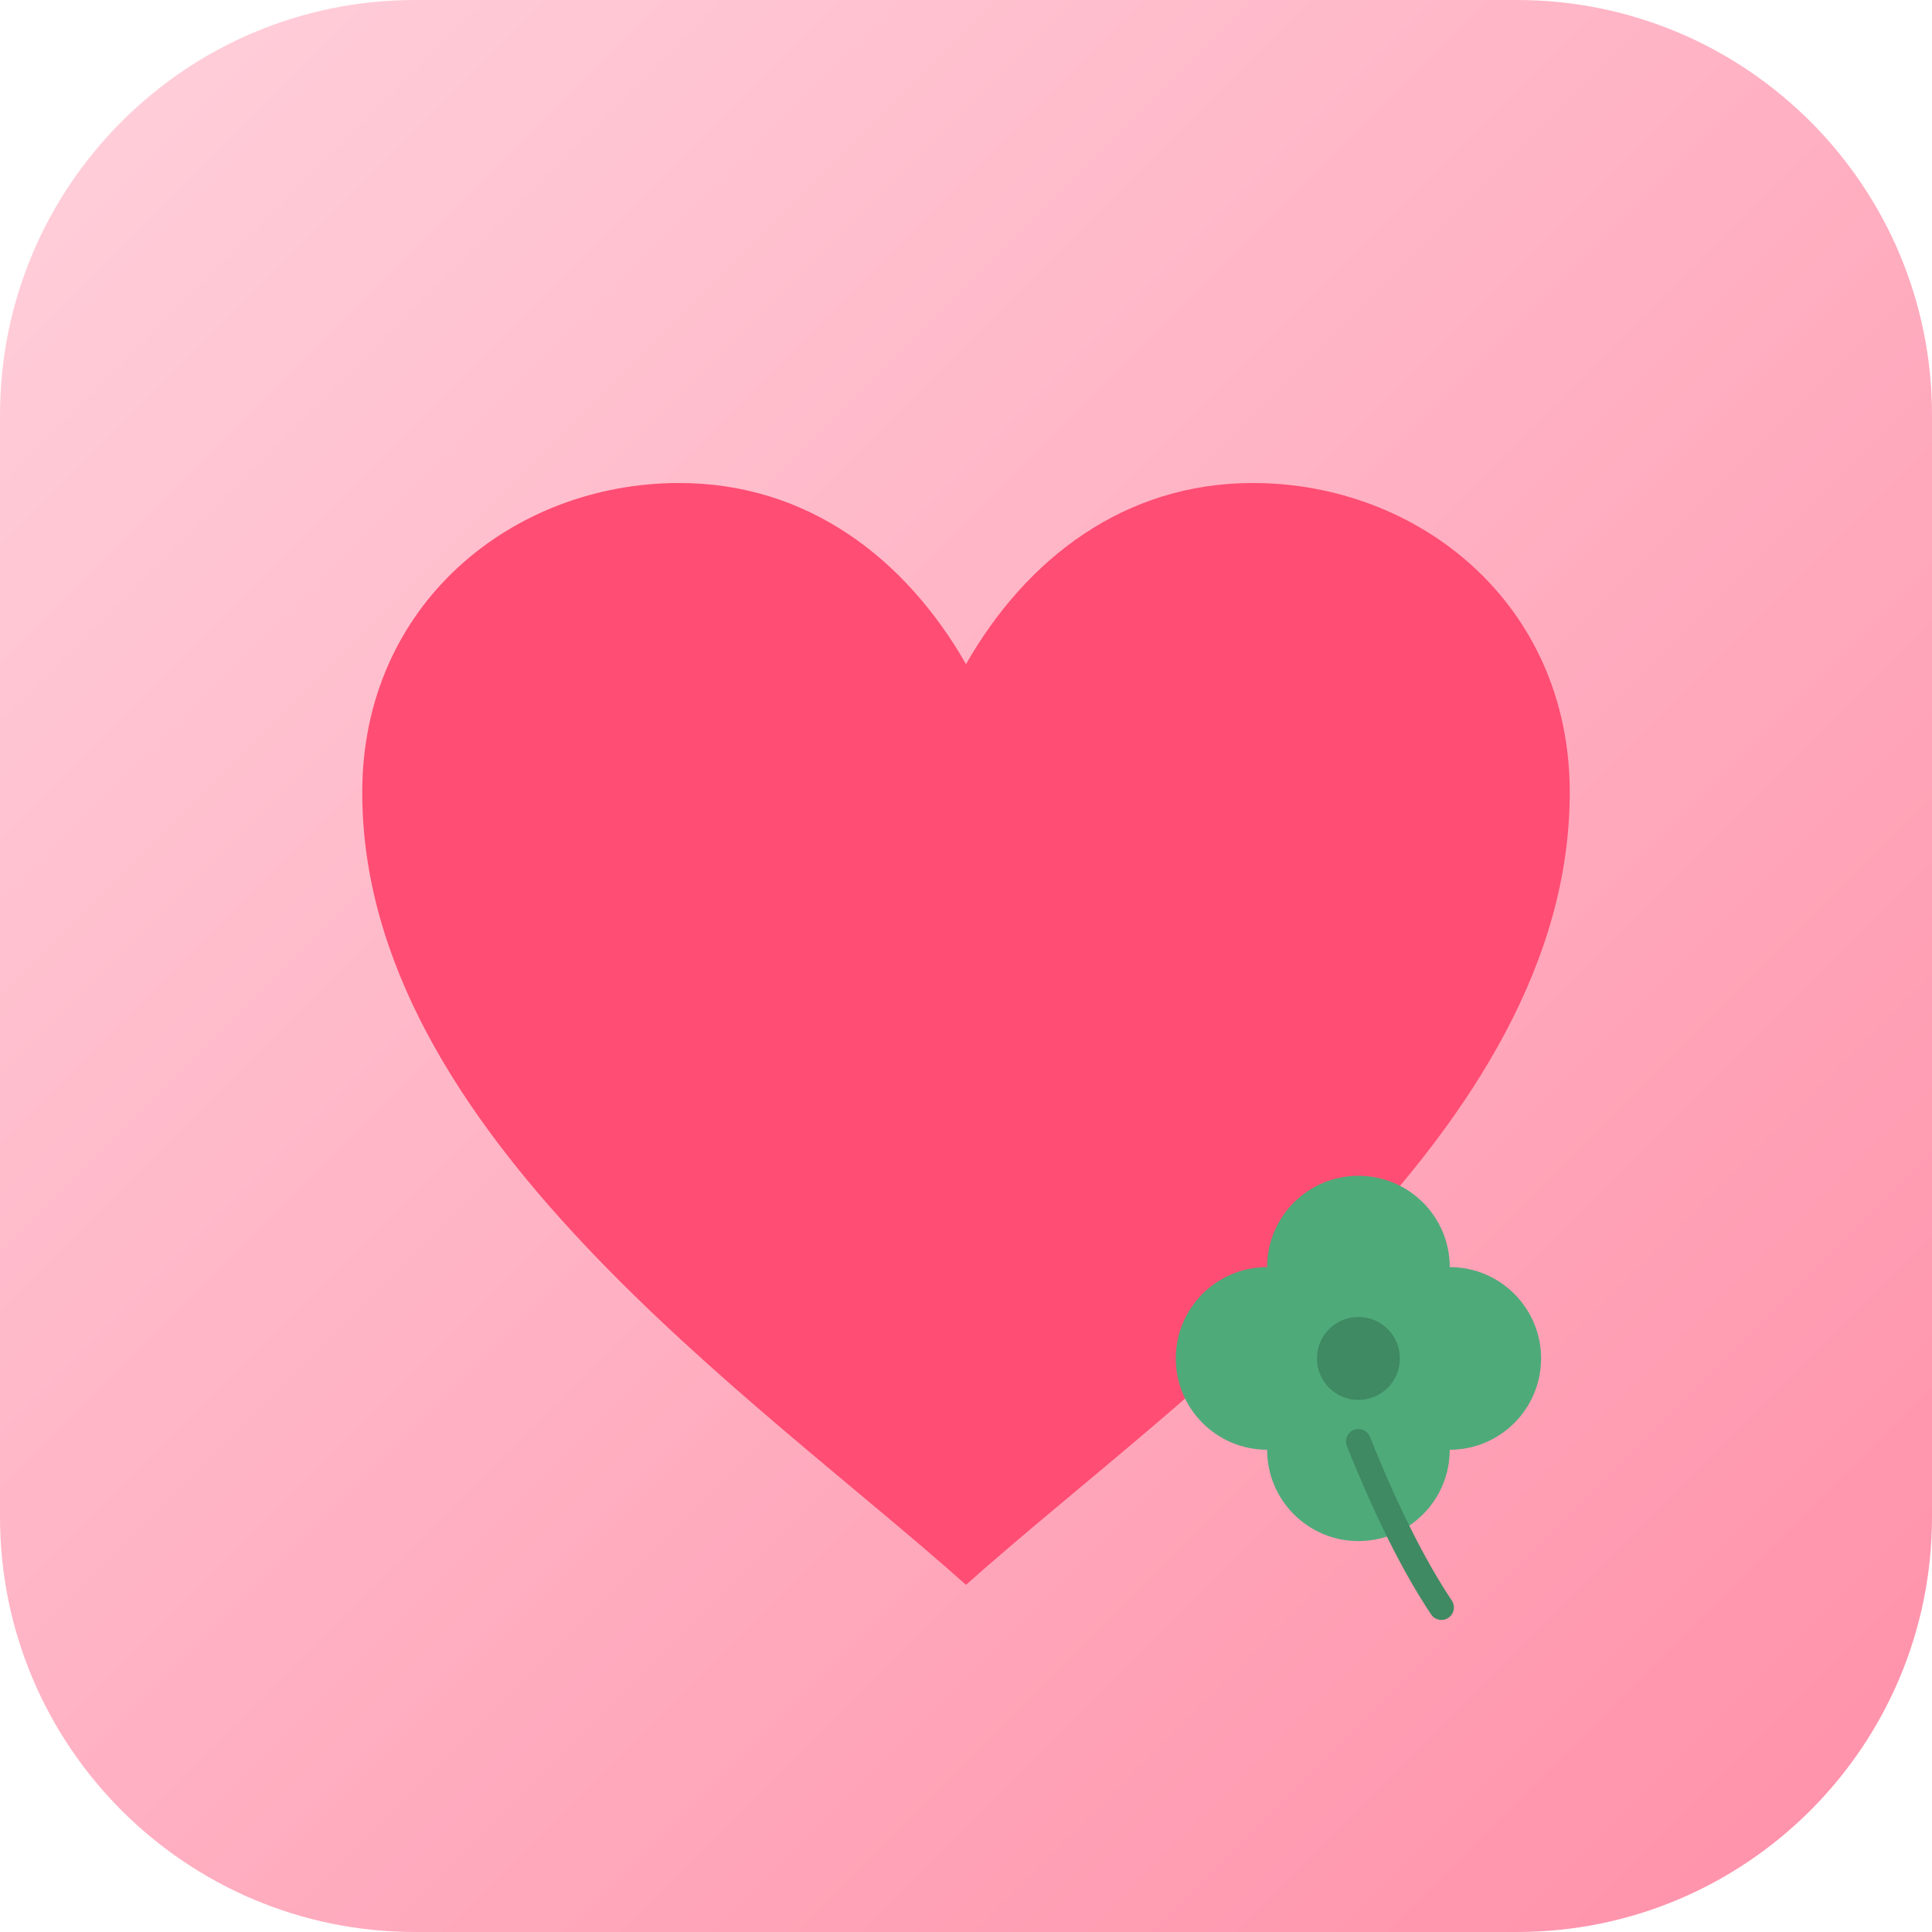
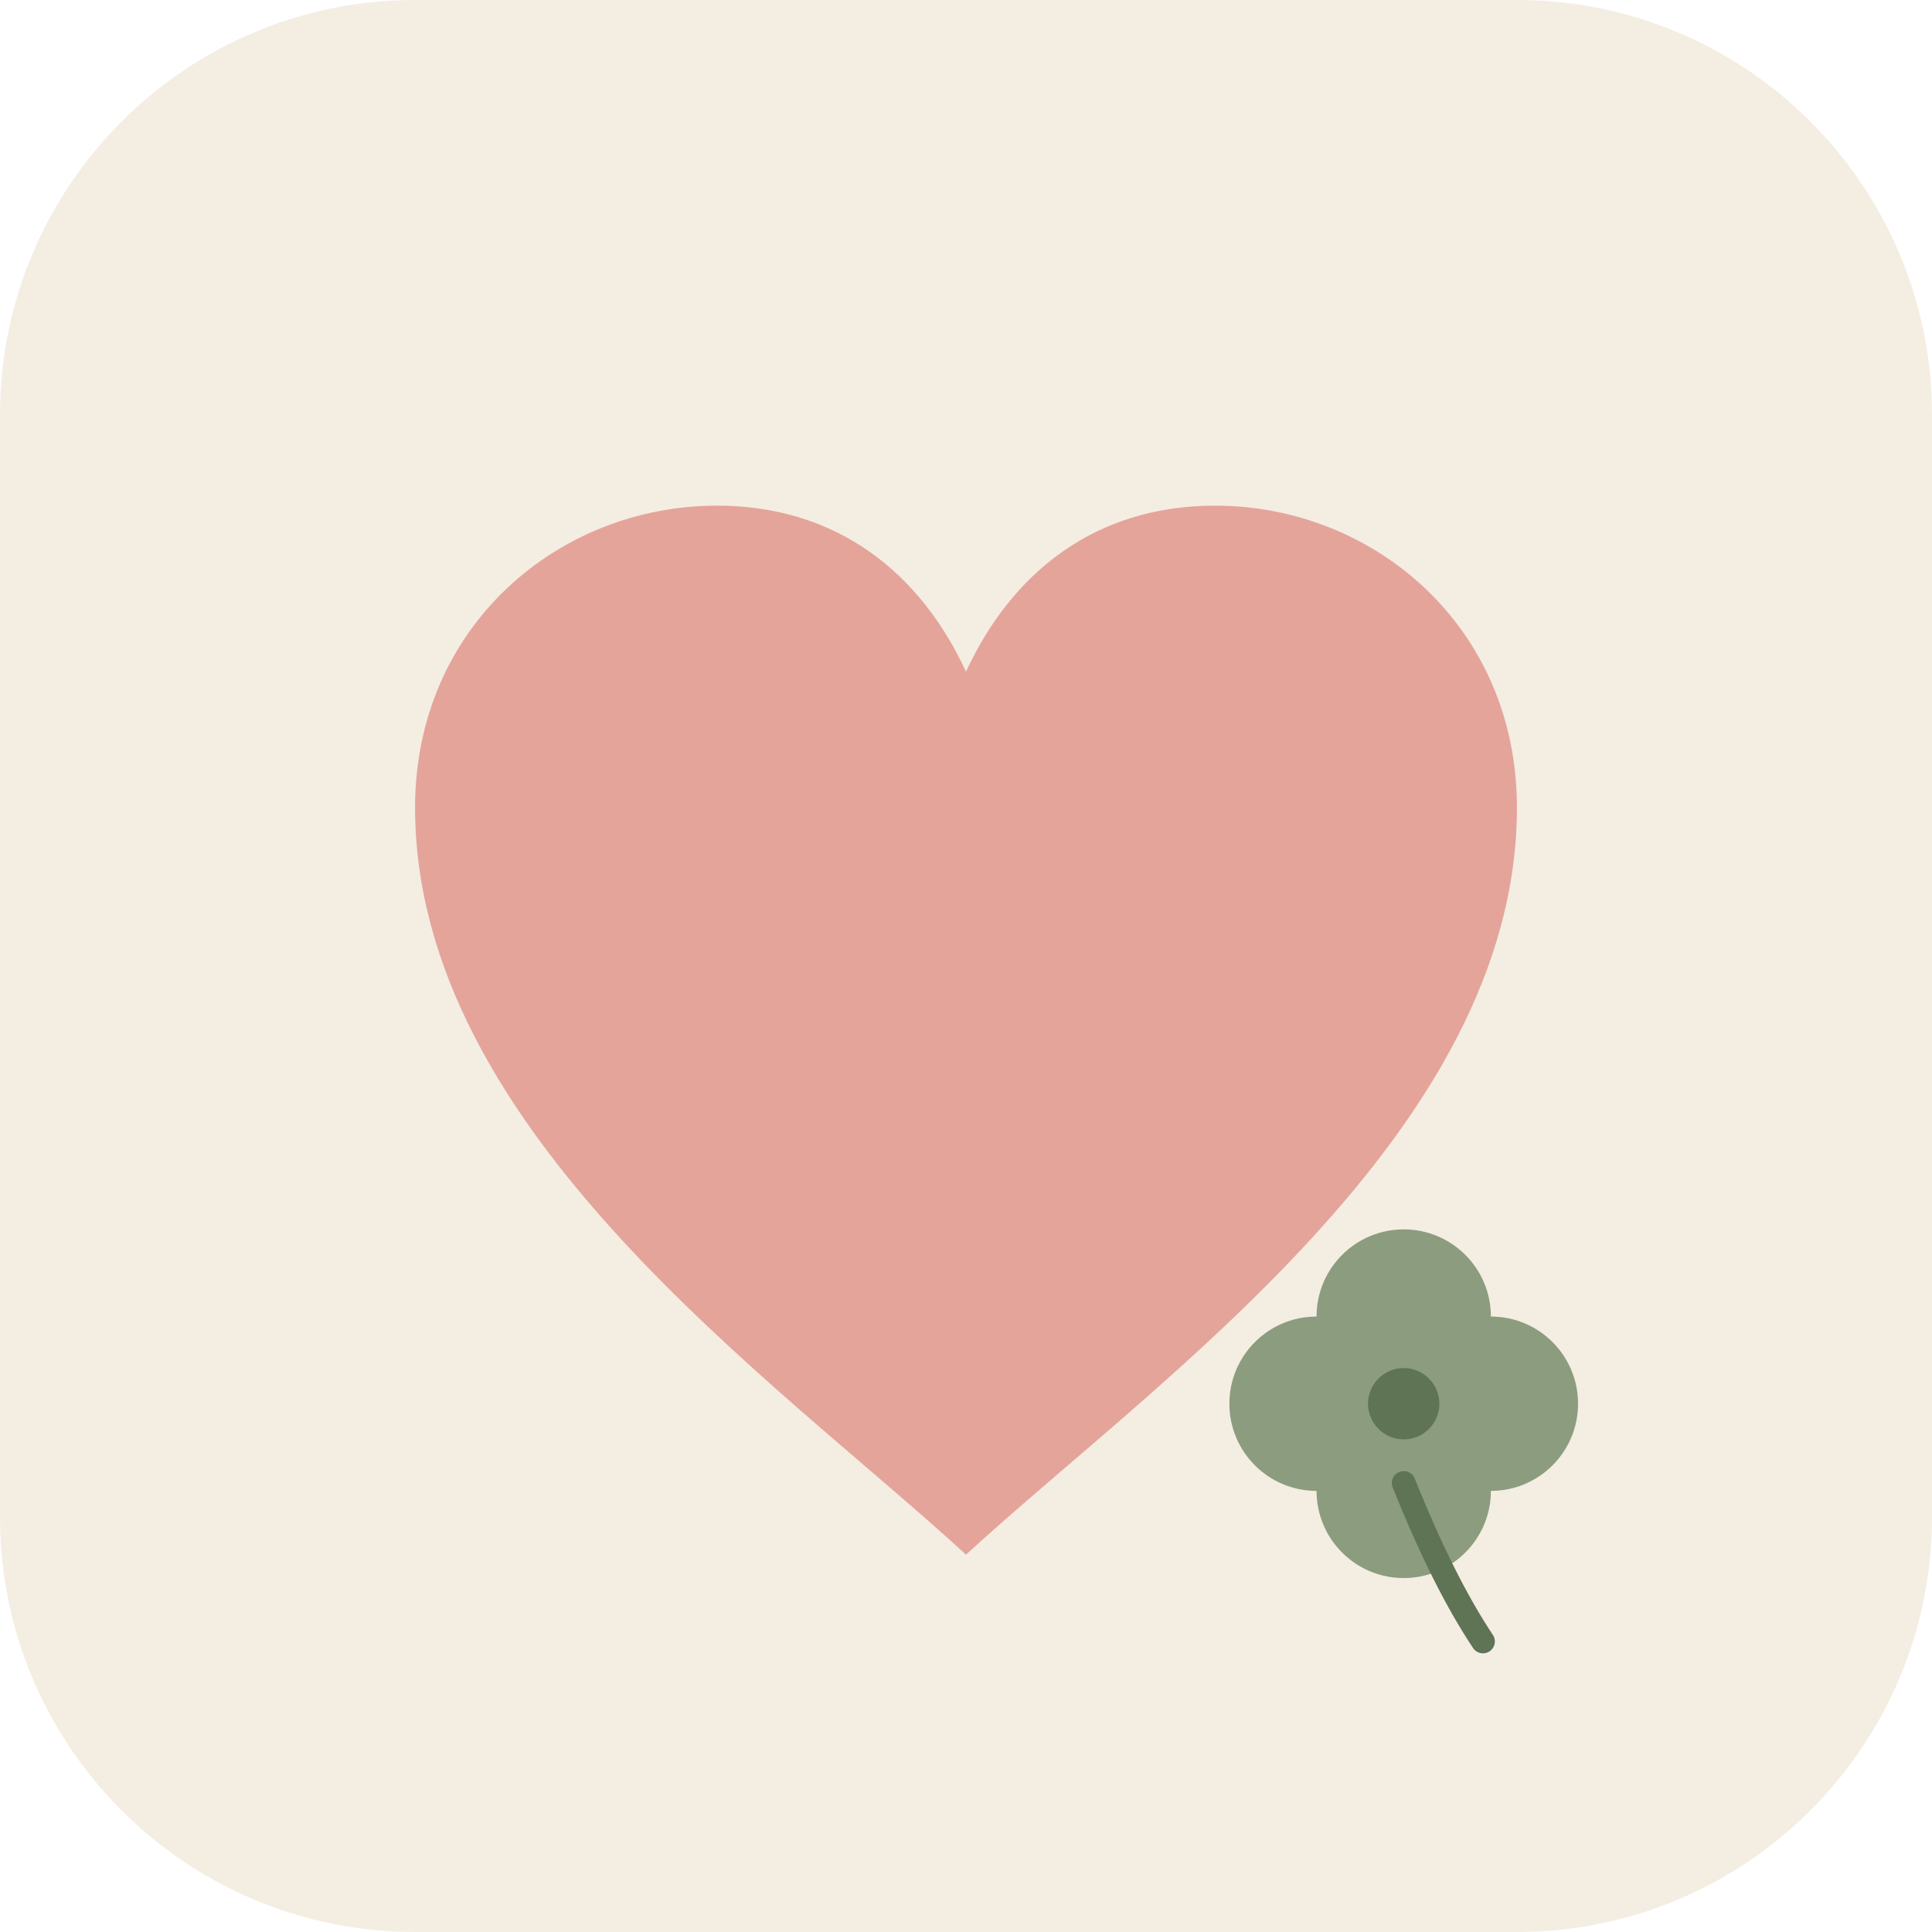
<svg xmlns="http://www.w3.org/2000/svg" viewBox="0 0 512 512">
-   <defs>
-     <linearGradient id="g" x1="0" y1="0" x2="1" y2="1">
-       <stop offset="0" stop-color="#ffd1dc" />
-       <stop offset="1" stop-color="#ff8fa8" />
-     </linearGradient>
-   </defs>
-   <rect width="512" height="512" rx="110" fill="url(#g)" />
-   <path d="M256 420 C 200 370, 96 300, 96 210 C 96 160, 136 128, 180 128 C 214 128, 240 148, 256 176 C 272 148, 298 128, 332 128 C 376 128, 416 160, 416 210 C 416 300, 312 370, 256 420 Z" fill="#ff4d73" />
-   <g transform="translate(360 360) scale(1.1)">
-     <circle cx="0" cy="-22" r="22" fill="#4faa7a" />
-     <circle cx="22" cy="0" r="22" fill="#4faa7a" />
-     <circle cx="0" cy="22" r="22" fill="#4faa7a" />
-     <circle cx="-22" cy="0" r="22" fill="#4faa7a" />
-     <circle cx="0" cy="0" r="10" fill="#3f8a62" />
-     <path d="M0 20 Q 10 45 20 60" stroke="#3f8a62" stroke-width="6" fill="none" stroke-linecap="round" />
+   <rect width="512" height="512" rx="110" fill="#f4ede2" />
+   <path d="M256 412 C 206 366, 110 300, 110 214 C 110 166, 148 134, 190 134 C 222 134, 244 152, 256 178 C 268 152, 290 134, 322 134 C 364 134, 402 166, 402 214 C 402 300, 306 366, 256 412 Z" fill="#e4a49a" />
+   <g transform="translate(372 372) scale(1.05)">
+     <circle cx="0" cy="-22" r="22" fill="#8c9c7e" />
+     <circle cx="22" cy="0" r="22" fill="#8c9c7e" />
+     <circle cx="0" cy="22" r="22" fill="#8c9c7e" />
+     <circle cx="-22" cy="0" r="22" fill="#8c9c7e" />
+     <circle cx="0" cy="0" r="9" fill="#5f7355" />
+     <path d="M0 20 Q 10 45 20 60" stroke="#5f7355" stroke-width="6" fill="none" stroke-linecap="round" />
  </g>
</svg>
